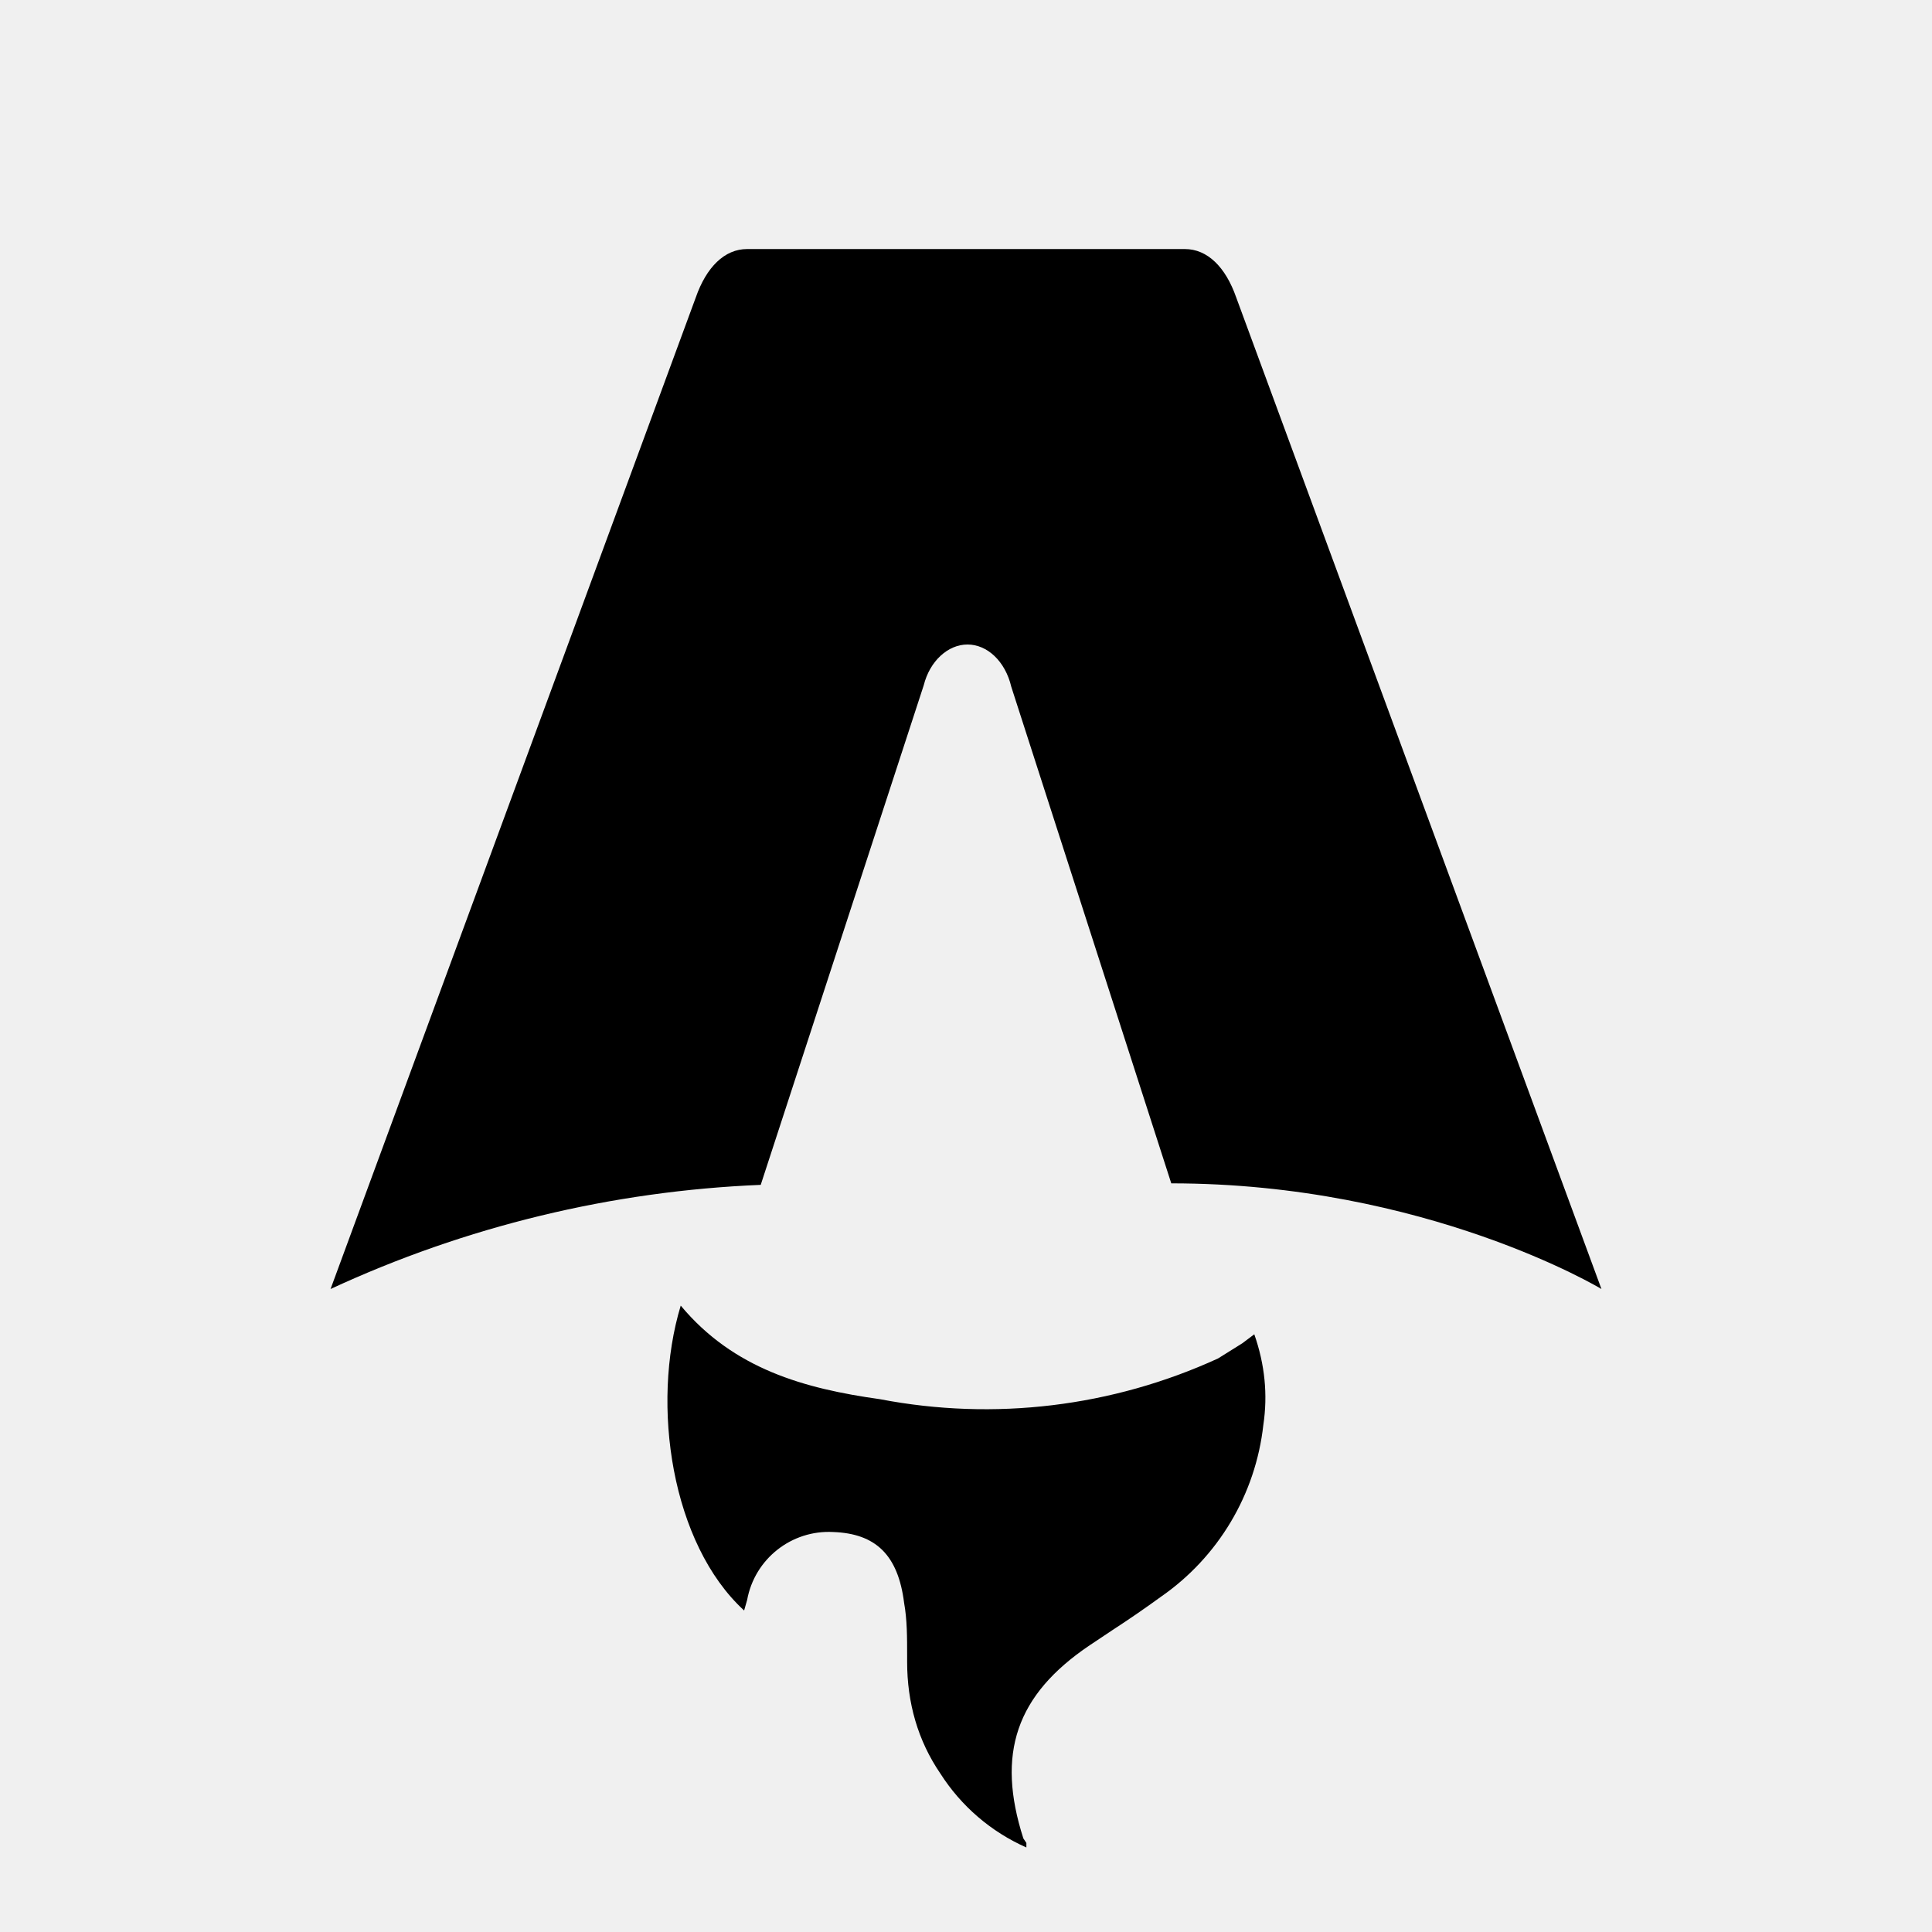
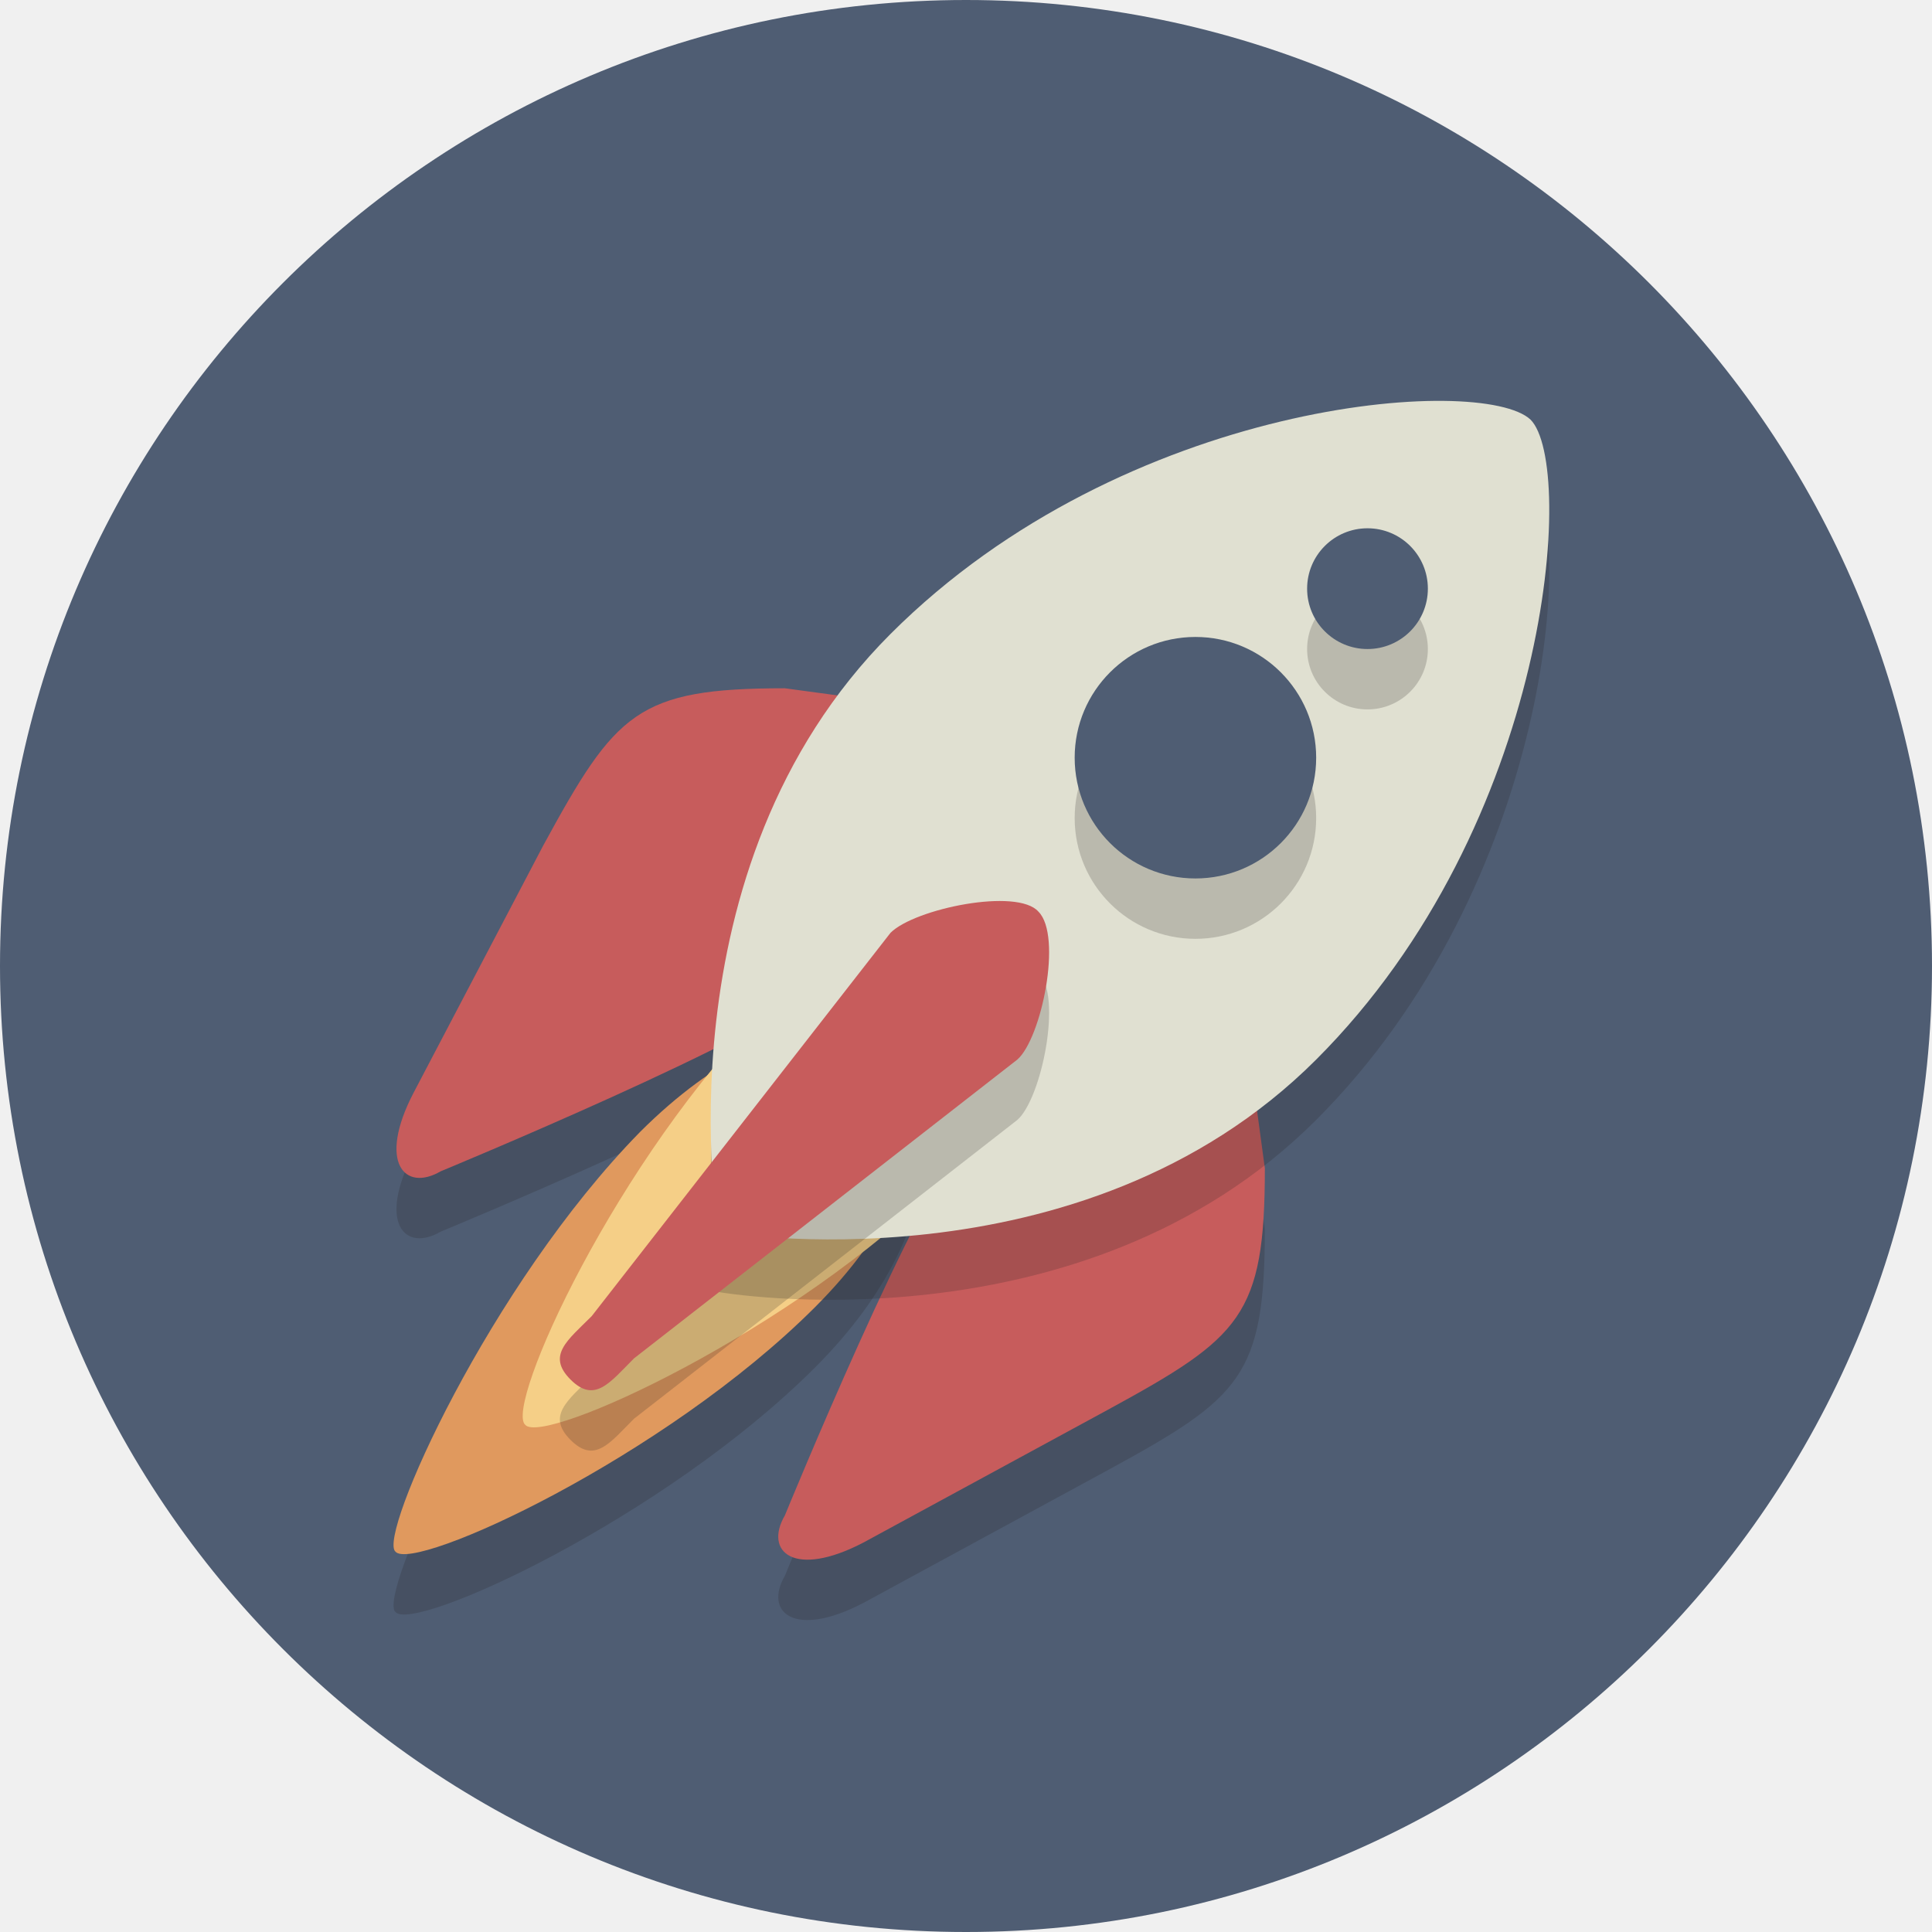
- <svg xmlns="http://www.w3.org/2000/svg" fill="none" viewBox="0 0 128 128">
-   <path d="M50.4 78.5a75.1 75.1 0 0 0-28.5 6.9l24.2-65.7c.7-2 1.9-3.2 3.4-3.2h29c1.5 0 2.7 1.2 3.4 3.2l24.2 65.7s-11.6-7-28.5-7L67 45.5c-.4-1.7-1.6-2.8-2.9-2.8-1.3 0-2.5 1.1-2.9 2.7L50.4 78.5Zm-1.1 28.2Zm-4.2-20.2c-2 6.6-.6 15.8 4.2 20.2a17.5 17.5 0 0 1 .2-.7 5.5 5.5 0 0 1 5.7-4.5c2.8.1 4.3 1.5 4.7 4.7.2 1.1.2 2.3.2 3.5v.4c0 2.7.7 5.2 2.2 7.4a13 13 0 0 0 5.7 4.9v-.3l-.2-.3c-1.8-5.6-.5-9.5 4.4-12.8l1.5-1a73 73 0 0 0 3.2-2.2 16 16 0 0 0 6.8-11.4c.3-2 .1-4-.6-6l-.8.6-1.6 1a37 37 0 0 1-22.4 2.7c-5-.7-9.7-2-13.2-6.2Z" />
-   <style>
-         path { fill: #000; }
-         @media (prefers-color-scheme: dark) {
-             path { fill: #FFF; }
-         }
-     </style>
+ <svg xmlns="http://www.w3.org/2000/svg" height="800px" width="800px" version="1.1" viewBox="0 0 64 64" xml:space="preserve">
+   <style type="text/css">
+ 	.st0{fill:#4F5D73;}
+ 	.st1{opacity:0.2;}
+ 	.st2{fill:#231F20;}
+ 	.st3{fill:#C75C5C;}
+ 	.st4{fill:#E0995E;}
+ 	.st5{fill:#F5CF87;}
+ 	.st6{fill:#E0E0D1;}
+ </style>
+   <g id="Layer_1">
+     <g>
+       <circle class="st0" cx="32" cy="32" r="32" />
+     </g>
+     <g class="st1">
+       <path class="st2" d="M32.1,39.7C30.5,41.2,26,52.2,26,52.2c-0.7,1.2,0.3,2.1,2.6,0.9l8.1-4.4c4.4-2.4,5.2-3.1,5.2-8l-0.8-5.9    c-0.3-2-1.8-2.4-3.3-0.8L32.1,39.7z" />
+     </g>
+     <g class="st1">
+       <path class="st2" d="M27.1,34.7c-1.6,1.6-12.5,6.1-12.5,6.1c-1.2,0.7-2.1-0.3-0.9-2.6L18,30c2.4-4.4,3.1-5.2,8-5.2l5.9,0.8    c2,0.3,2.4,1.8,0.8,3.3L27.1,34.7z" />
+     </g>
+     <g>
+       <path class="st3" d="M32.1,37.7C30.5,39.2,26,50.2,26,50.2c-0.7,1.2,0.3,2.1,2.6,0.9l8.1-4.4c4.4-2.4,5.2-3.1,5.2-8l-0.8-5.9    c-0.3-2-1.8-2.4-3.3-0.8L32.1,37.7z" />
+     </g>
+     <g>
+       <path class="st3" d="M27.1,32.7c-1.6,1.6-12.5,6.1-12.5,6.1c-1.2,0.7-2.1-0.3-0.9-2.6L18,28c2.4-4.4,3.1-5.2,8-5.2l5.9,0.8    c2,0.3,2.4,1.8,0.8,3.3L27.1,32.7z" />
+     </g>
+     <g class="st1">
+       <path class="st2" d="M21.2,39.5c5.1-5.1,9.3-3.5,9.3-3.5s1.5,4.3-3.5,9.3s-13.3,8.8-13.9,8.1C12.5,52.9,16.2,44.6,21.2,39.5z" />
+     </g>
+     <g>
+       <path class="st4" d="M21.2,37.5c5.1-5.1,9.3-3.5,9.3-3.5s1.5,4.3-3.5,9.3s-13.3,8.8-13.9,8.1C12.5,50.9,16.2,42.6,21.2,37.5z" />
+     </g>
+     <g>
+       <path class="st5" d="M25.5,33.3c5.1-5.1,9.3-3.5,9.3-3.5s1.5,4.3-3.5,9.3S18,47.9,17.4,47.2C16.7,46.6,20.4,38.4,25.5,33.3z" />
+     </g>
+     <g class="st1">
+       <path class="st2" d="M43.6,37.1c-7.8,7.8-19.8,5.7-19.8,5.7s-2.1-12,5.7-19.8s19.6-8.6,21.2-7.1C52.2,17.4,51.4,29.3,43.6,37.1z" />
+     </g>
+     <g>
+       <path class="st6" d="M43.6,35.1c-7.8,7.8-19.8,5.7-19.8,5.7s-2.1-12,5.7-19.8s19.6-8.6,21.2-7.1C52.2,15.4,51.4,27.3,43.6,35.1z" />
+     </g>
+     <g class="st1">
+       <path class="st2" d="M21,47c-0.8,0.8-1.3,1.5-2.1,0.7l0,0c-0.8-0.8-0.1-1.3,0.7-2.1l9.9-12.7c0.8-0.8,4.2-1.5,4.9-0.7l0,0    c0.8,0.8,0.1,4.2-0.7,4.9L21,47z" />
+     </g>
+     <g>
+       <path class="st3" d="M21,45c-0.8,0.8-1.3,1.5-2.1,0.7l0,0c-0.8-0.8-0.1-1.3,0.7-2.1l9.9-12.7c0.8-0.8,4.2-1.5,4.9-0.7l0,0    c0.8,0.8,0.1,4.2-0.7,4.9L21,45z" />
+     </g>
+     <g class="st1">
+       <circle class="st2" cx="39.6" cy="27.1" r="4" />
+     </g>
+     <g class="st1">
+       <circle class="st2" cx="45.3" cy="21.5" r="2" />
+     </g>
+     <g>
+       <circle class="st0" cx="39.6" cy="25.1" r="4" />
+     </g>
+     <g>
+       <circle class="st0" cx="45.3" cy="19.5" r="2" />
+     </g>
+   </g>
+   <g id="Layer_2">
+ </g>
</svg>
